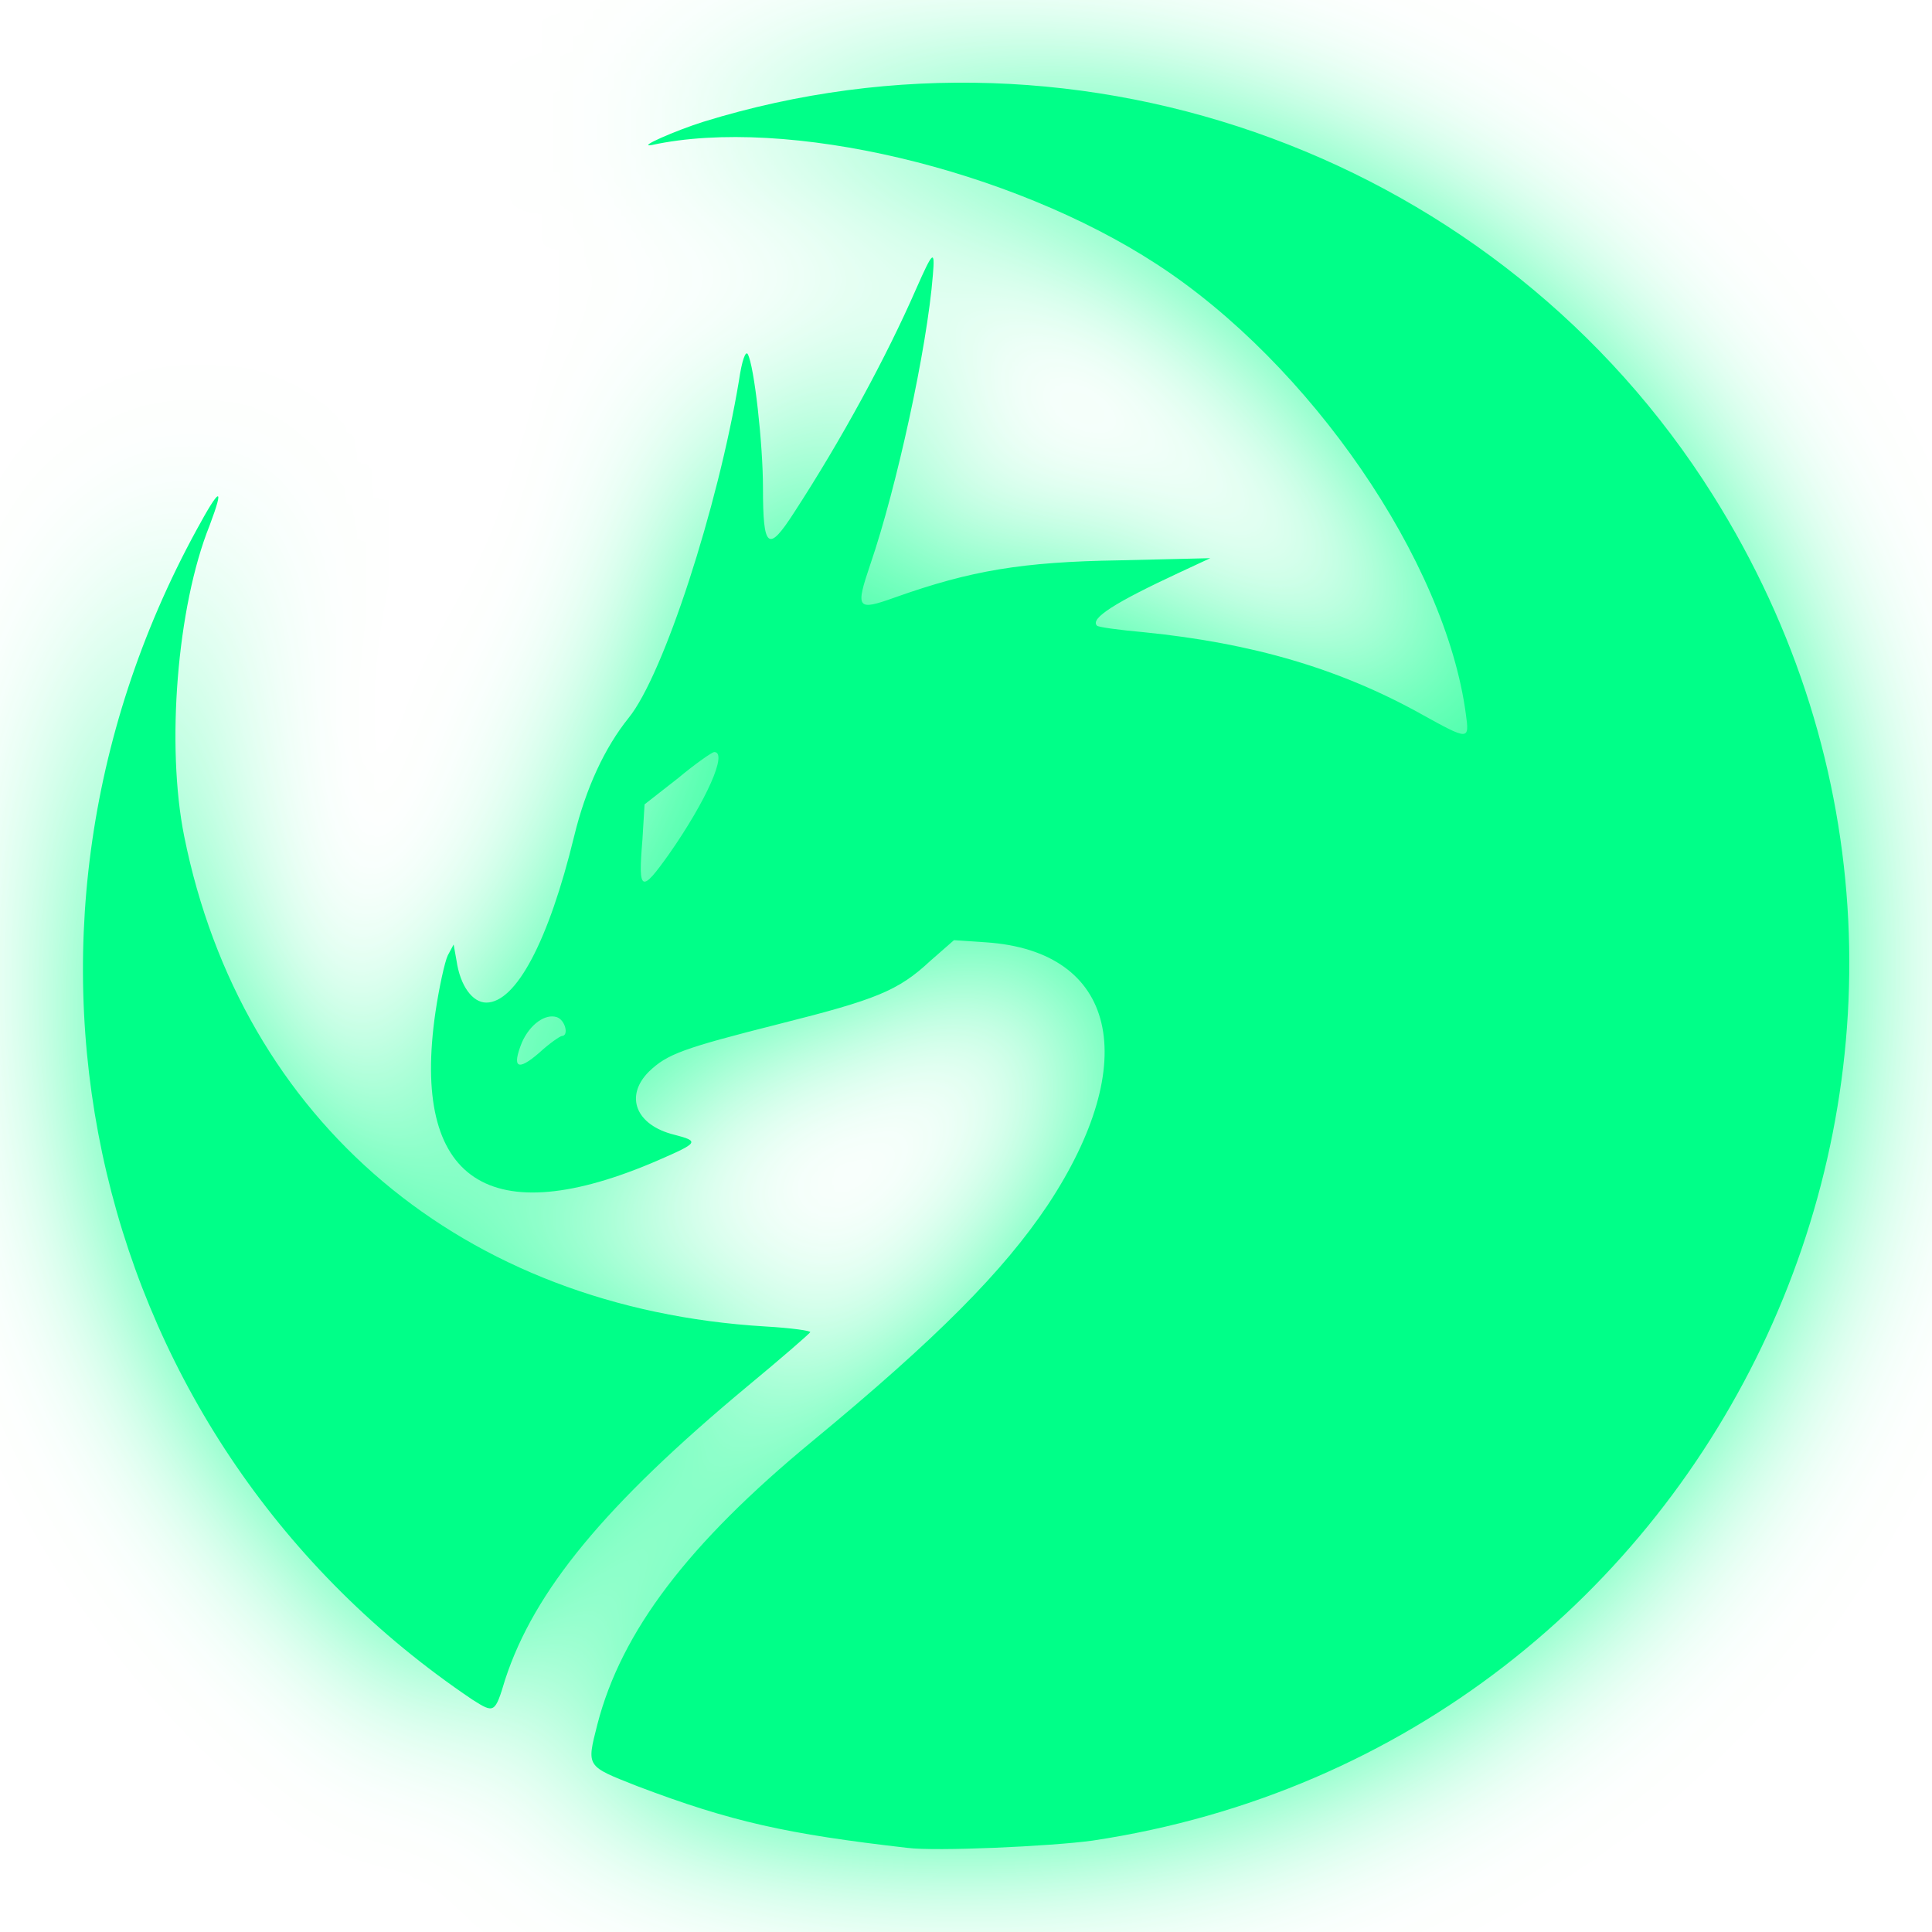
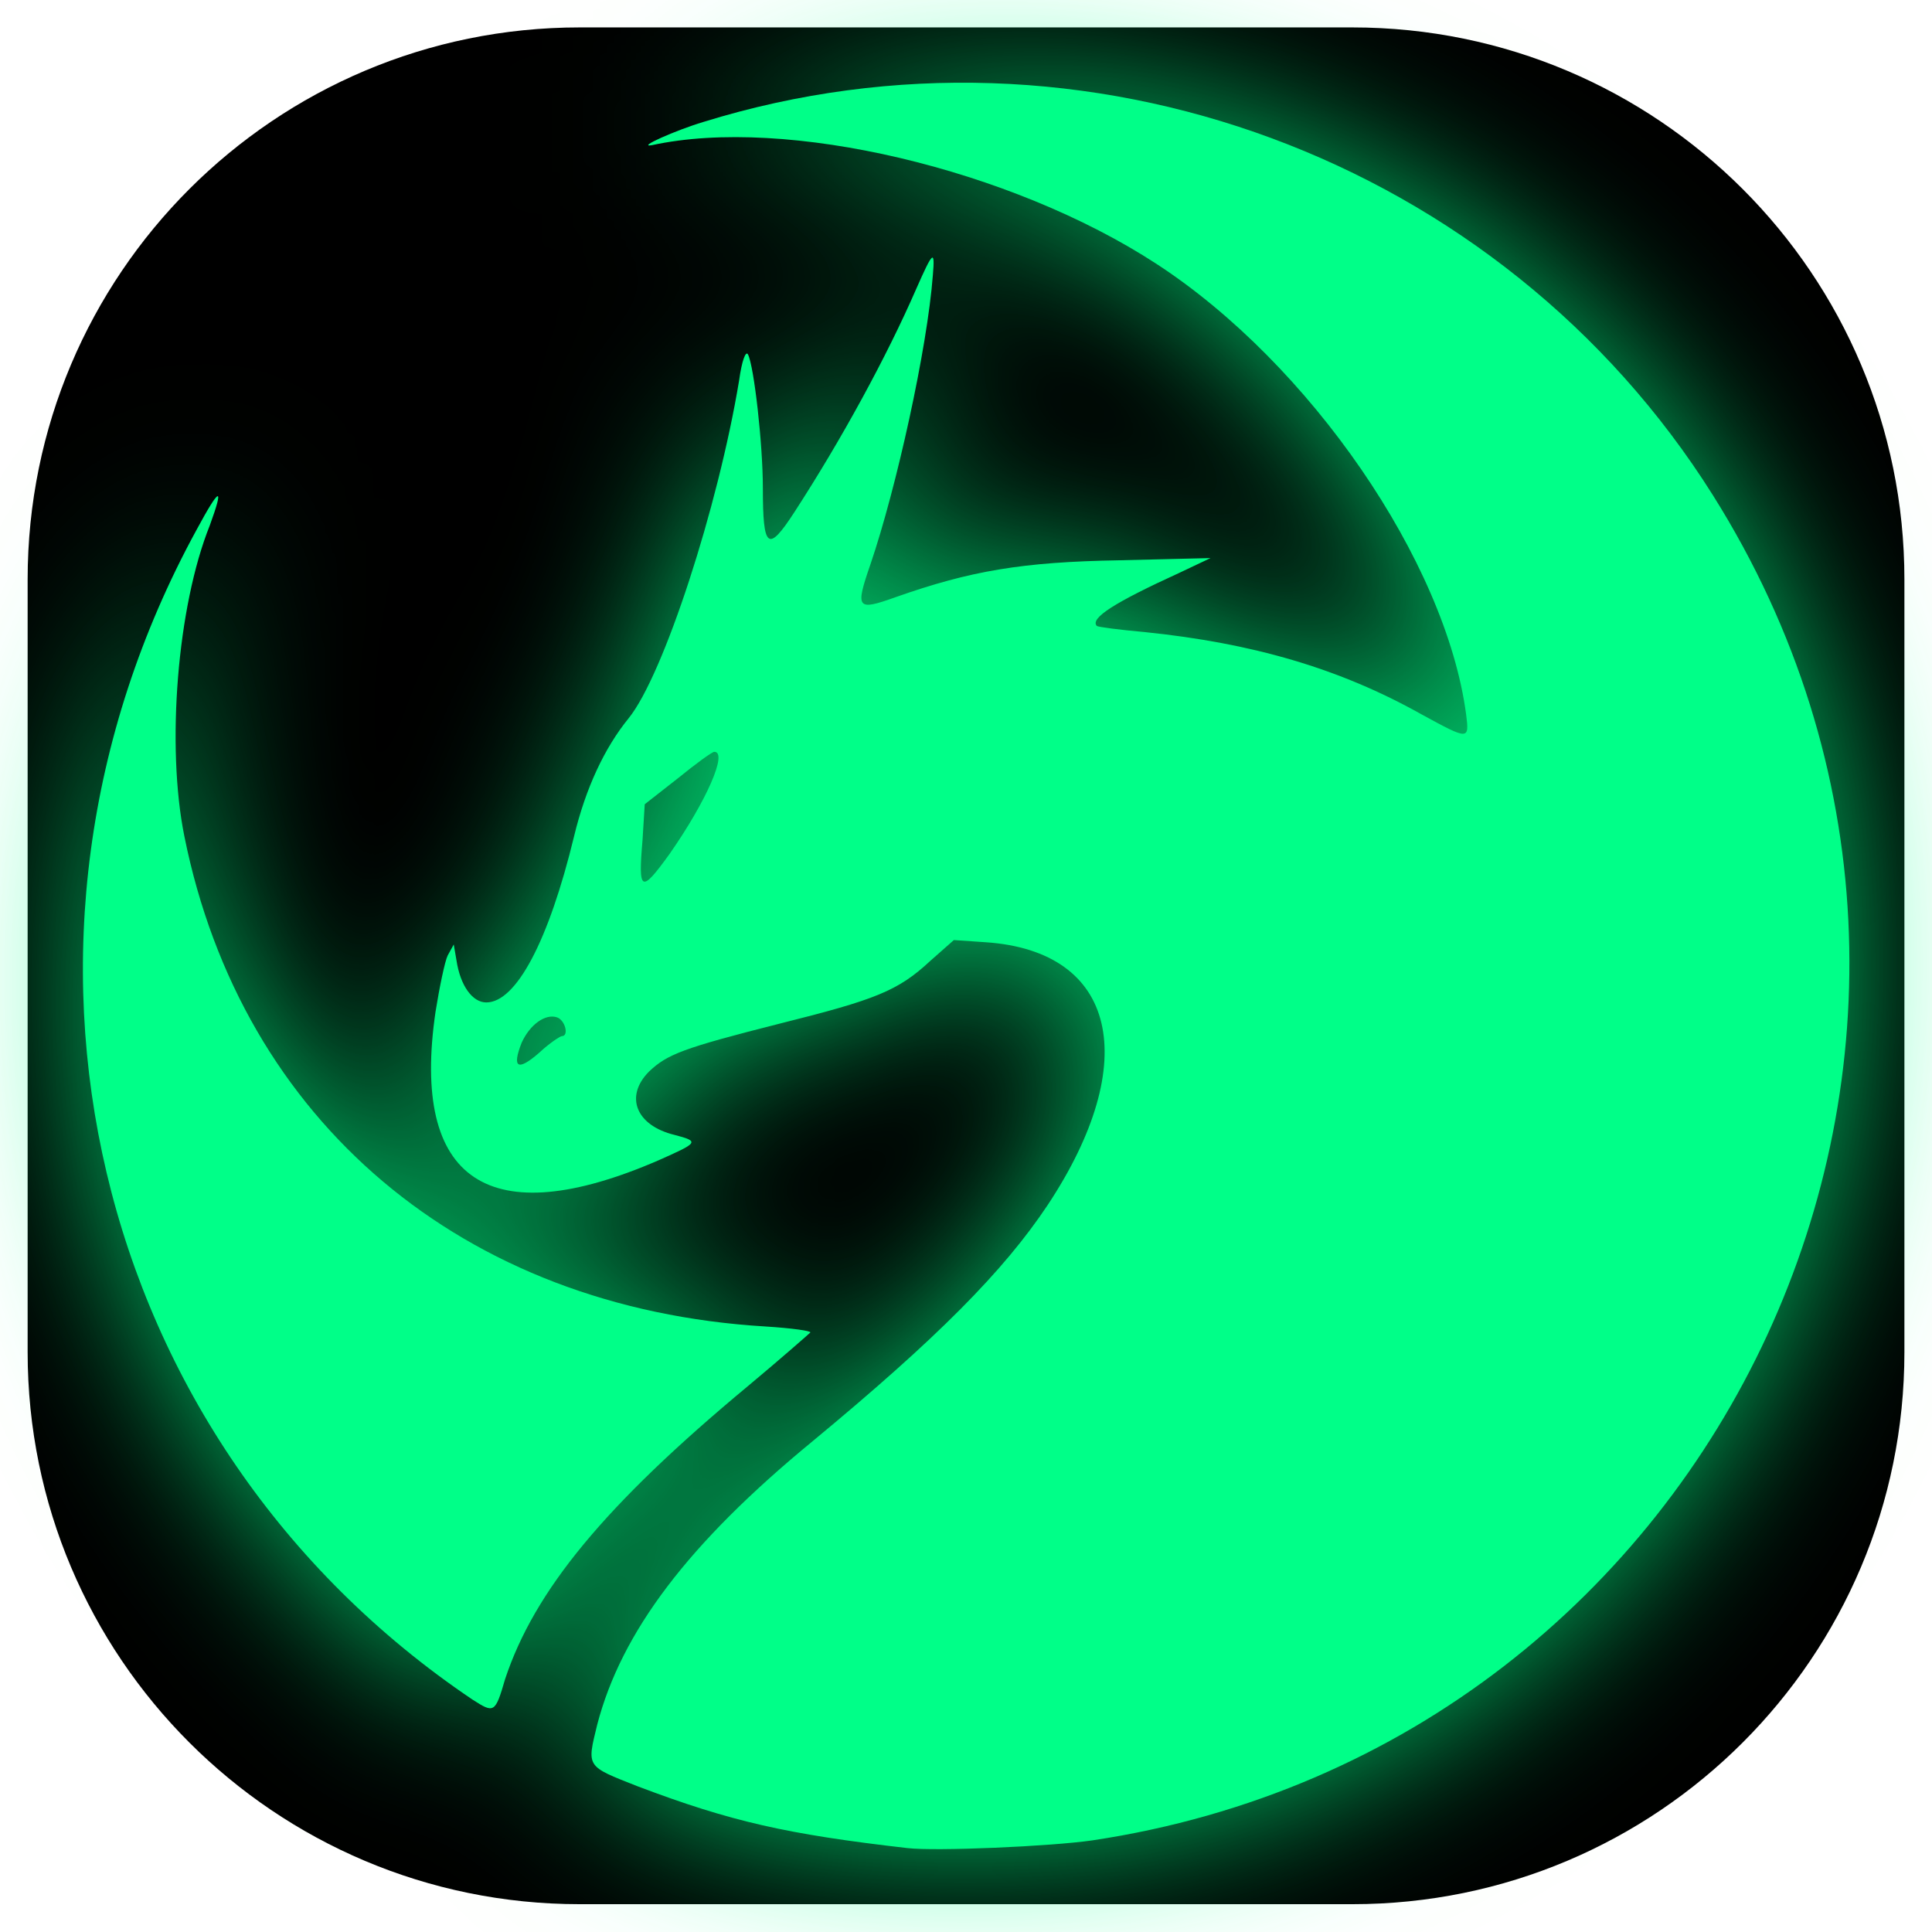
- <svg xmlns="http://www.w3.org/2000/svg" viewBox="0 0 35 35" fill="#00ff88">
+ <svg xmlns="http://www.w3.org/2000/svg" width="35" height="35" viewBox="0 0 35 35">
  <defs>
-     <filter id="subtle-neon-glow" x="-20%" y="-20%" width="140%" height="140%">
-       <feDropShadow dx="0" dy="0" stdDeviation="1.5" flood-color="#00ff88" flood-opacity="0.8" />
+     <filter primitiveUnits="userSpaceOnUse" id="a">
+       <feDropShadow dx="0" dy="0" flood-color="#00FF88CC" stdDeviation="1.5" result="shadow" />
    </filter>
  </defs>
-   <path filter="url(#subtle-neon-glow)" d="M 16.44 33.476 C 14.256 33.226 13.243 33.002 11.546 32.358 C 10.612 31.989 10.625 32.016 10.822 31.239 C 11.257 29.555 12.467 27.964 14.716 26.109 C 16.979 24.241 18.176 23.03 18.979 21.833 C 20.702 19.229 20.228 17.229 17.86 17.071 L 17.282 17.032 L 16.847 17.413 C 16.269 17.952 15.861 18.11 14.138 18.544 C 12.362 18.992 12.085 19.097 11.756 19.413 C 11.309 19.86 11.52 20.386 12.217 20.557 C 12.677 20.676 12.651 20.702 11.927 21.018 C 8.862 22.346 7.441 21.399 7.889 18.334 C 7.955 17.887 8.06 17.413 8.112 17.308 L 8.218 17.111 L 8.27 17.4 C 8.336 17.86 8.56 18.163 8.81 18.163 C 9.349 18.163 9.941 17.045 10.401 15.15 C 10.612 14.282 10.954 13.545 11.388 13.006 C 12.02 12.23 13.006 9.191 13.388 6.889 C 13.44 6.534 13.506 6.349 13.546 6.415 C 13.664 6.626 13.822 8.047 13.822 8.836 C 13.822 9.941 13.914 10.02 14.387 9.283 C 15.243 7.968 16.058 6.468 16.598 5.231 C 16.9 4.547 16.94 4.508 16.9 4.981 C 16.795 6.31 16.242 8.836 15.769 10.217 C 15.493 11.033 15.519 11.072 16.216 10.822 C 17.584 10.336 18.518 10.178 20.281 10.151 L 21.925 10.112 L 21.36 10.375 C 20.202 10.914 19.742 11.204 19.873 11.335 C 19.9 11.362 20.281 11.414 20.728 11.454 C 22.688 11.651 24.267 12.112 25.754 12.94 C 26.609 13.414 26.622 13.414 26.556 12.94 C 26.188 10.165 23.728 6.586 20.952 4.784 C 18.308 3.061 14.243 2.1 11.809 2.627 C 11.52 2.679 12.243 2.363 12.743 2.206 C 19.636 0.074 27.201 2.876 31.029 8.967 C 37.186 18.755 31.252 31.621 19.794 33.344 C 19.031 33.449 16.953 33.542 16.44 33.476 Z M 10.178 18.768 C 10.309 18.768 10.244 18.479 10.086 18.426 C 9.875 18.36 9.599 18.558 9.454 18.887 C 9.27 19.347 9.375 19.413 9.77 19.071 C 9.954 18.9 10.151 18.768 10.178 18.768 Z M 12.125 15.466 C 12.796 14.506 13.19 13.624 12.94 13.624 C 12.901 13.624 12.598 13.835 12.283 14.098 L 11.677 14.572 L 11.638 15.216 C 11.559 16.163 11.612 16.19 12.125 15.466 Z M 8.56 30.792 C 1.627 26.122 -0.517 17.071 3.561 9.599 C 3.982 8.823 4.074 8.783 3.797 9.52 C 3.205 10.993 3.008 13.519 3.337 15.15 C 4.376 20.32 8.389 23.701 13.861 24.03 C 14.335 24.057 14.703 24.109 14.677 24.135 C 14.664 24.162 14.151 24.609 13.546 25.109 C 10.954 27.266 9.678 28.819 9.152 30.424 C 8.967 31.042 8.954 31.042 8.56 30.792 Z" />
+   <g transform="translate(17.5 17.5)">
+     <rect transform="translate(.002 -.002)scale(.32279)" x="-52.67" y="-52.67" width="105.33" height="105.33" rx="30.98" ry="30.98" style="fill:#000" />
+     <path transform="translate(-17.5 -17.5)" d="M16.44 33.48c-2.18-.25-3.2-.48-4.89-1.12-.94-.37-.92-.34-.73-1.12.44-1.68 1.65-3.28 3.9-5.13 2.26-1.87 3.46-3.08 4.26-4.28 1.72-2.6 1.25-4.6-1.12-4.76l-.58-.04-.43.38c-.58.54-.99.7-2.71 1.13-1.78.45-2.05.56-2.38.87-.45.45-.24.98.46 1.15.46.12.43.14-.29.46-3.07 1.33-4.49.38-4.04-2.69.07-.44.17-.92.22-1.02l.11-.2.05.29c.07.46.29.76.54.76.54 0 1.13-1.11 1.59-3.01.21-.87.55-1.6.99-2.14.63-.78 1.62-3.82 2-6.12.05-.36.12-.54.16-.47.11.21.27 1.63.27 2.42 0 1.1.09 1.18.57.44.85-1.31 1.67-2.81 2.21-4.05.3-.68.34-.72.3-.25-.1 1.33-.66 3.86-1.13 5.24-.28.81-.25.85.45.6 1.36-.48 2.3-.64 4.06-.67l1.65-.04-.57.27c-1.16.53-1.62.82-1.49.96.03.02.41.07.86.11 1.96.2 3.54.66 5.02 1.49.86.47.87.47.81 0-.37-2.77-2.83-6.35-5.61-8.16-2.64-1.72-6.71-2.68-9.14-2.15-.29.05.43-.27.93-.42 6.9-2.14 14.46.67 18.29 6.76 6.16 9.79.22 22.65-11.24 24.37-.76.11-2.84.2-3.35.14m-6.26-14.71c.13 0 .06-.29-.09-.34-.21-.07-.49.13-.64.46-.18.46-.07.52.32.18.18-.17.38-.3.41-.3m1.95-3.3c.67-.96 1.06-1.85.81-1.85-.04 0-.34.22-.66.48l-.6.47-.04.65c-.08.94-.03.97.49.25M8.56 30.79c-6.93-4.67-9.08-13.72-5-21.19.42-.78.51-.82.24-.08-.59 1.47-.79 4-.46 5.63 1.04 5.17 5.05 8.55 10.52 8.88.48.03.84.08.82.11-.02.02-.53.47-1.13.97-2.6 2.16-3.87 3.71-4.4 5.31-.18.62-.2.62-.59.37" style="fill:#0f8;filter:url(#a)" />
+   </g>
</svg>
